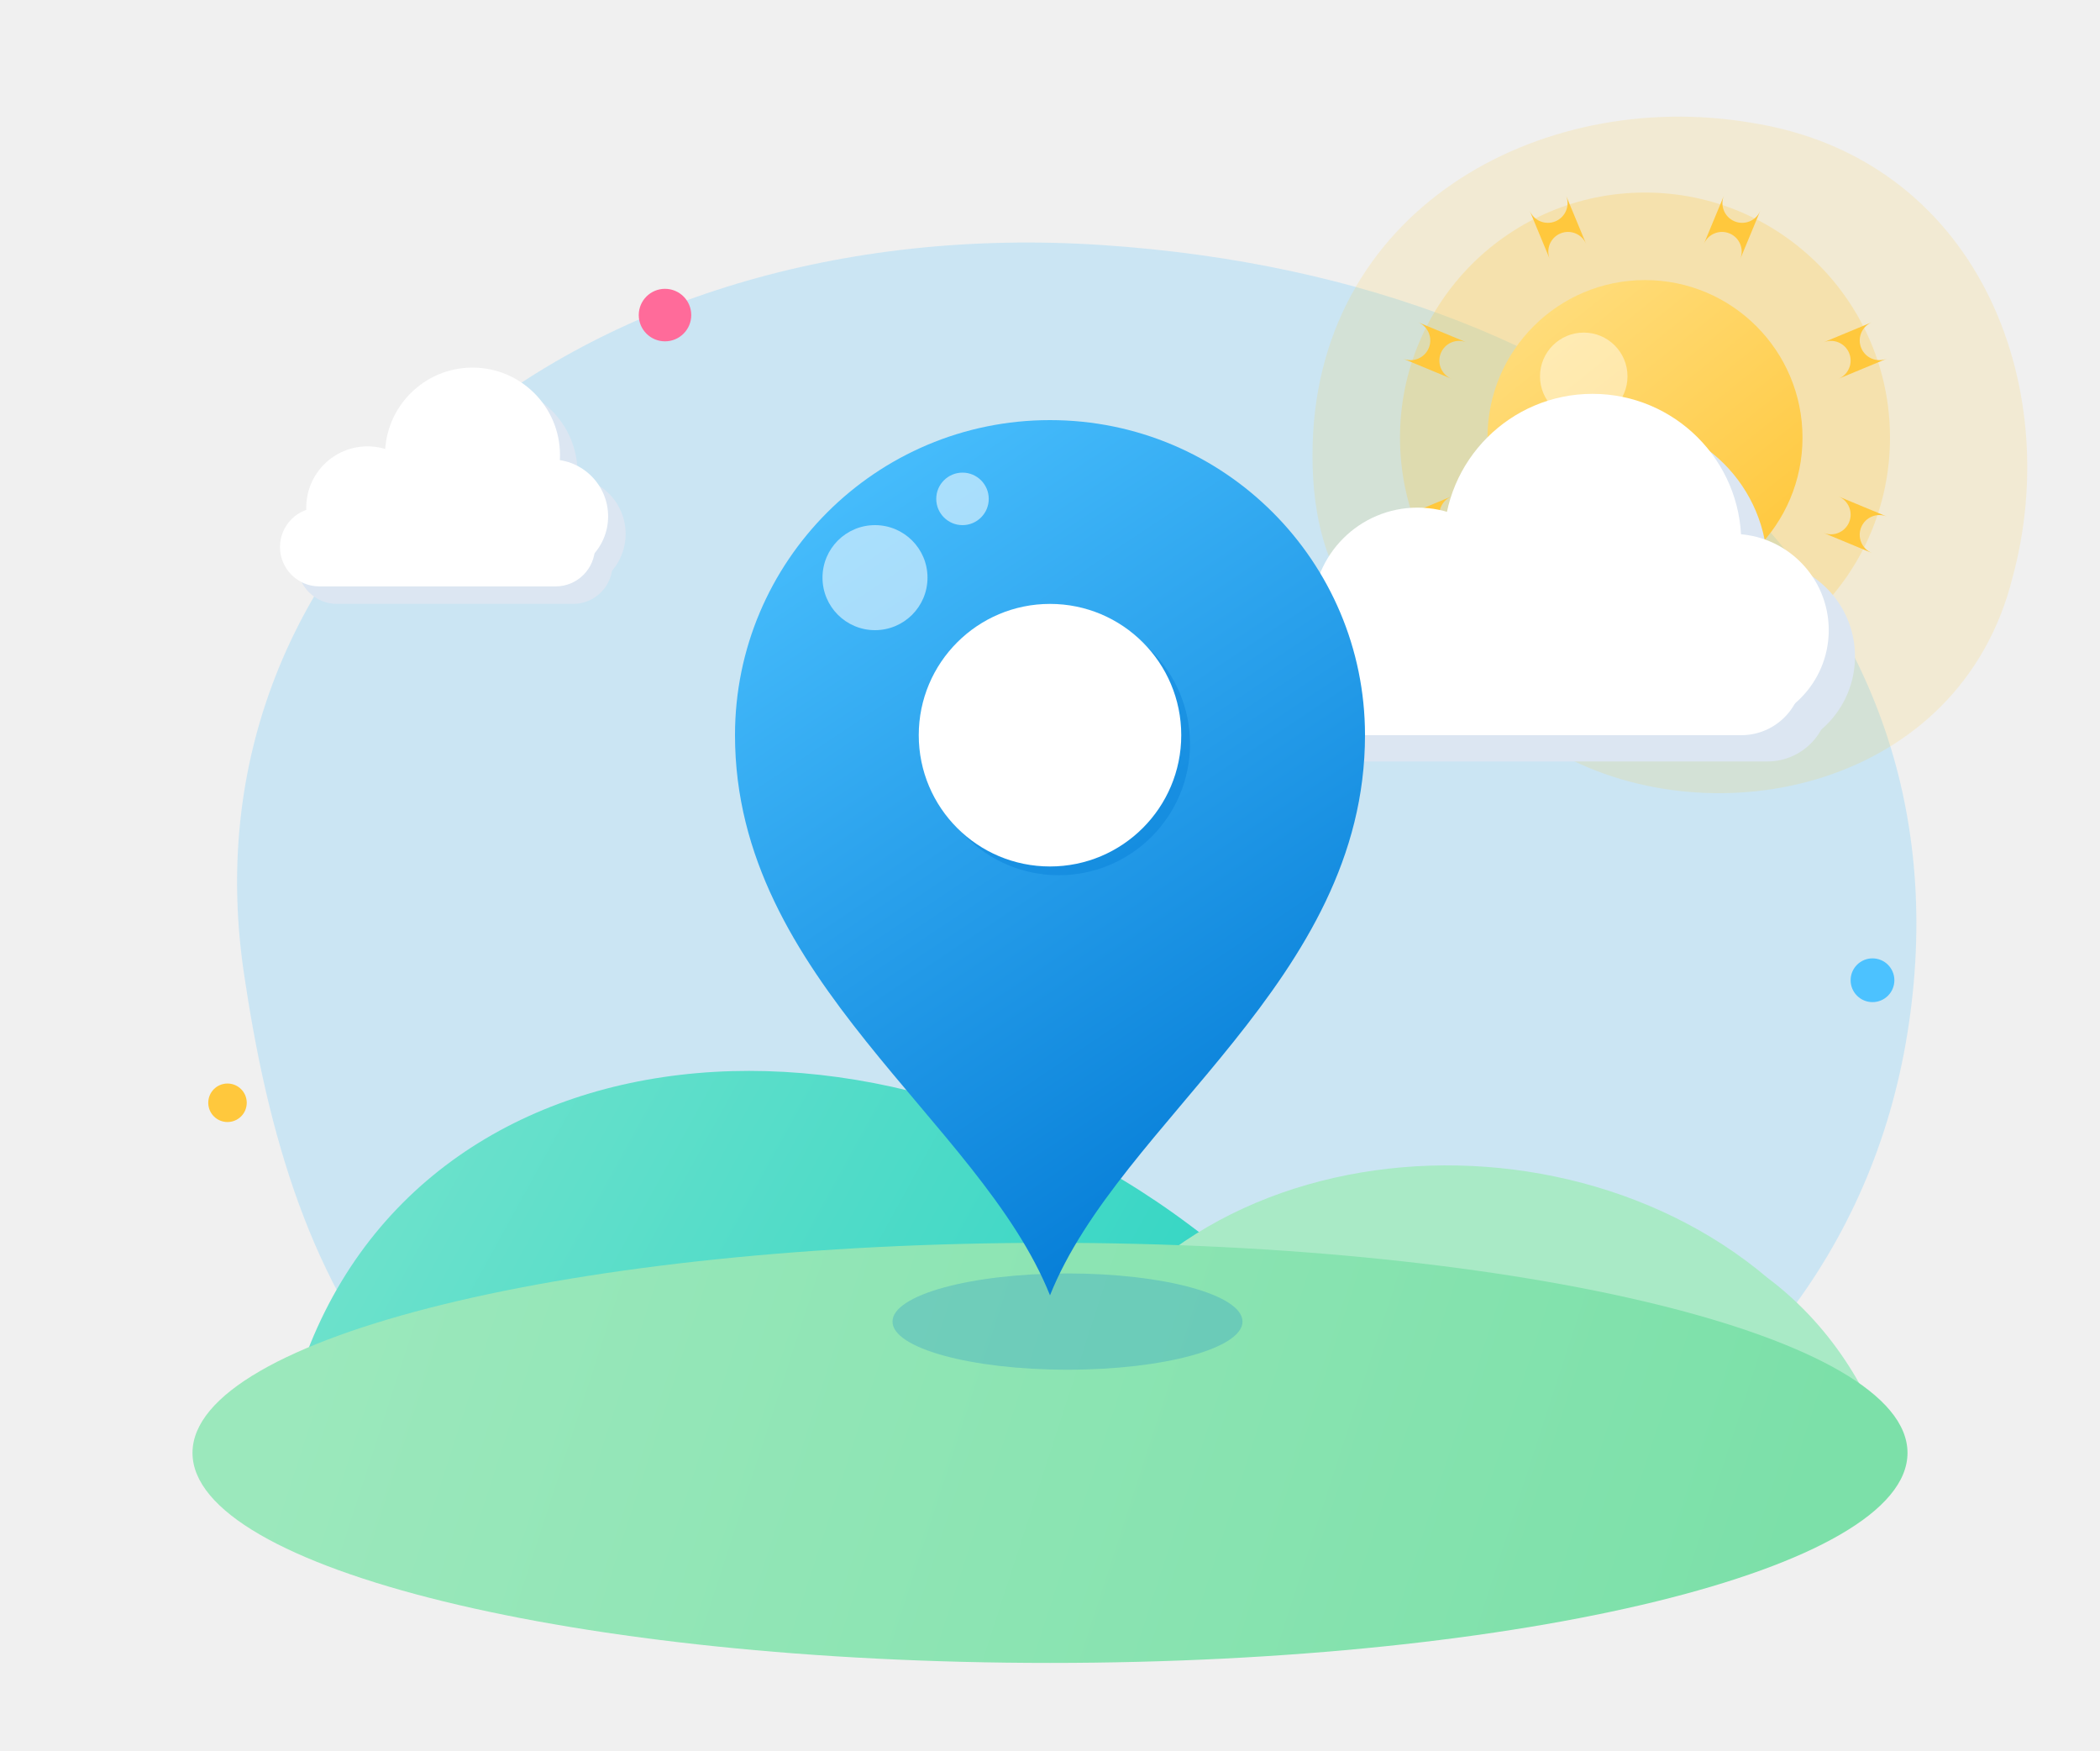
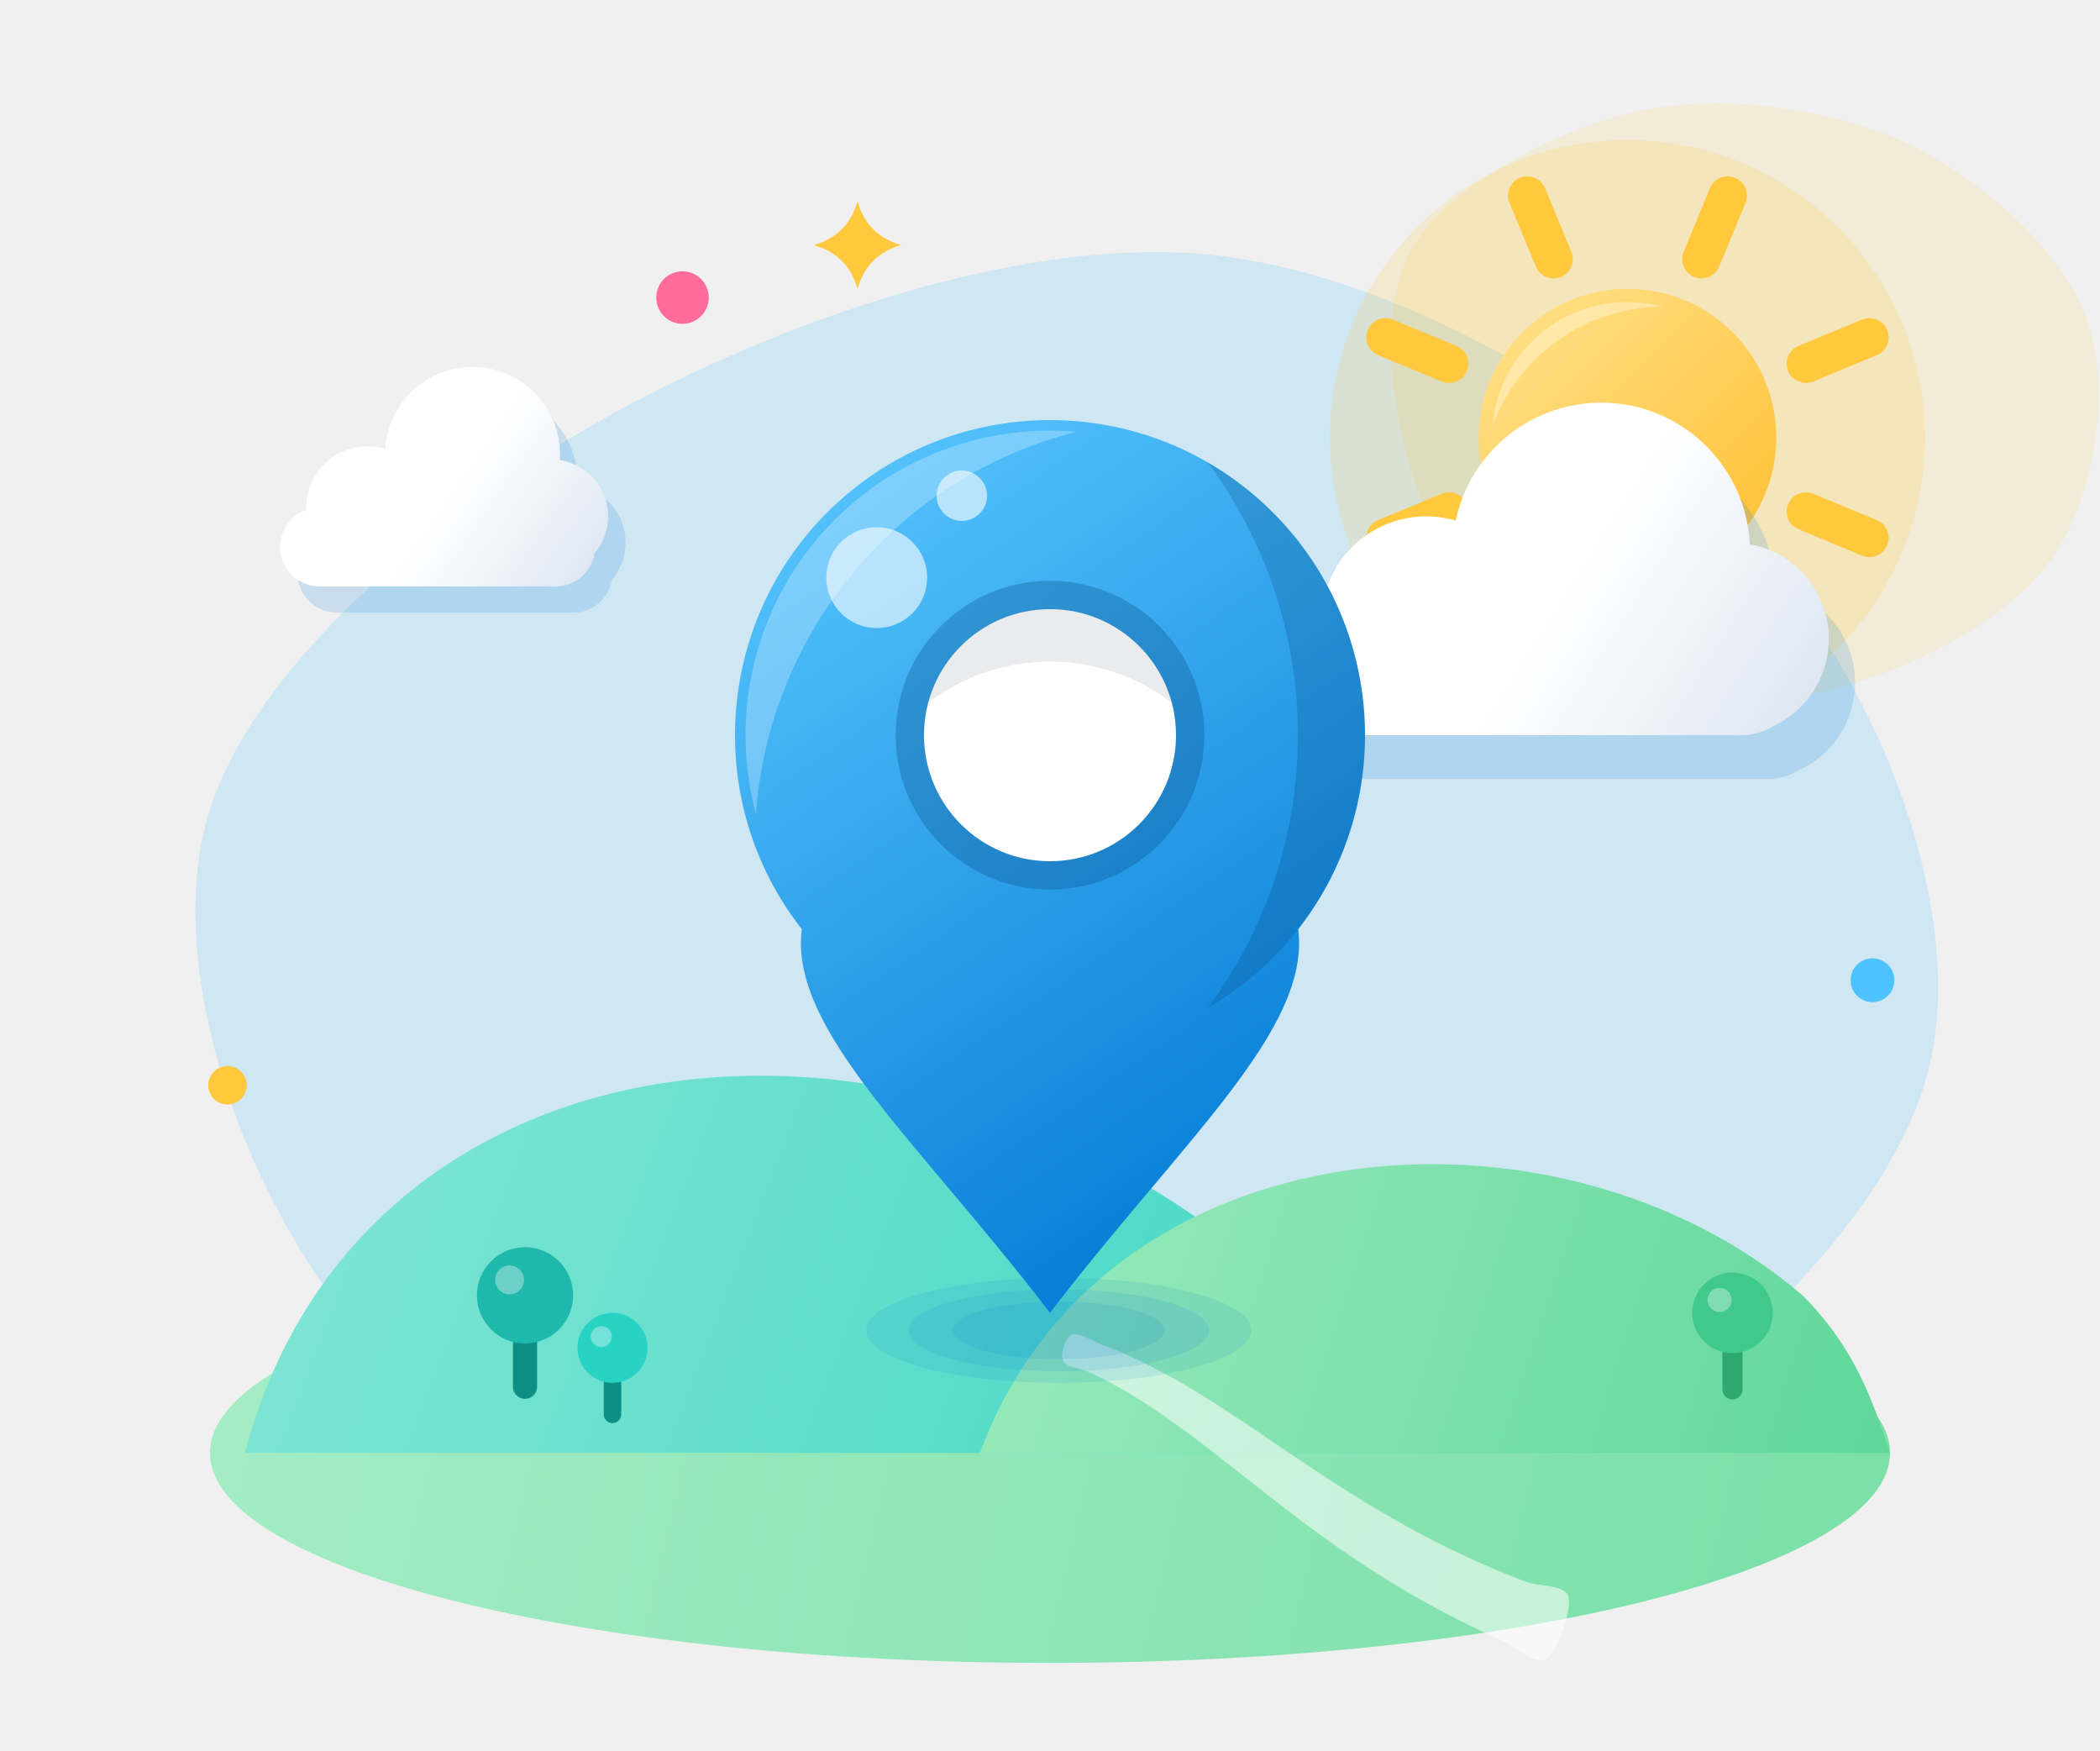
<svg xmlns="http://www.w3.org/2000/svg" viewBox="0 0 240 200">
  <defs>
-     <linearGradient id="pin" gradientUnits="userSpaceOnUse" x1="90" y1="50" x2="150" y2="140">
-       <stop offset="0" stop-color="#4CC2FF" />
+     <linearGradient id="pin" gradientUnits="userSpaceOnUse" x1="88" y1="50" x2="150" y2="140">
+       <stop offset="0" stop-color="#5BC8FF" />
      <stop offset="1" stop-color="#0078D4" />
    </linearGradient>
-     <linearGradient id="ground" gradientUnits="userSpaceOnUse" x1="40" y1="140" x2="200" y2="192">
-       <stop offset="0" stop-color="#9BE8BC" />
+     <linearGradient id="ground" gradientUnits="userSpaceOnUse" x1="30" y1="150" x2="200" y2="190">
+       <stop offset="0" stop-color="#A3ECC4" />
      <stop offset="1" stop-color="#7CE0A9" />
    </linearGradient>
-     <linearGradient id="hillL" gradientUnits="userSpaceOnUse" x1="50" y1="115" x2="150" y2="170">
-       <stop offset="0" stop-color="#6FE2CC" />
-       <stop offset="1" stop-color="#29D3C3" />
+     <linearGradient id="hillBack" gradientUnits="userSpaceOnUse" x1="40" y1="118" x2="170" y2="168">
+       <stop offset="0" stop-color="#7FE5D3" />
+       <stop offset="1" stop-color="#3ED6C4" />
    </linearGradient>
-     <linearGradient id="sun" gradientUnits="userSpaceOnUse" x1="176" y1="36" x2="200" y2="66">
-       <stop offset="0" stop-color="#FFDC7A" />
-       <stop offset="1" stop-color="#FFC83D" />
+     <linearGradient id="hillFront" gradientUnits="userSpaceOnUse" x1="110" y1="132" x2="220" y2="168">
+       <stop offset="0" stop-color="#9BEBBD" />
+       <stop offset="1" stop-color="#5ED69A" />
+     </linearGradient>
+     <linearGradient id="sun" gradientUnits="userSpaceOnUse" x1="169" y1="33" x2="203" y2="67">
+       <stop offset="0" stop-color="#FFE38F" />
+       <stop offset="1" stop-color="#FFBE2E" />
+     </linearGradient>
+     <linearGradient id="cloudA" gradientUnits="userSpaceOnUse" x1="146" y1="46" x2="206" y2="84">
+       <stop offset="0" stop-color="#FFFFFF" />
+       <stop offset="0.55" stop-color="#FFFFFF" />
+       <stop offset="1" stop-color="#DCE6F2" />
+     </linearGradient>
+     <linearGradient id="cloudB" gradientUnits="userSpaceOnUse" x1="32" y1="42" x2="68" y2="67">
+       <stop offset="0" stop-color="#FFFFFF" />
+       <stop offset="0.55" stop-color="#FFFFFF" />
+       <stop offset="1" stop-color="#DCE6F2" />
    </linearGradient>
  </defs>
-   <path fill="#4CC2FF" fill-opacity="0.22" d="M28,112 C20,62 66,24 126,28 C186,32 226,68 218,118 C210,168 156,192 100,184 C50,177 34,152 28,112 Z" />
-   <path fill="#FFC83D" fill-opacity="0.16" d="M150,52 C150,24 176,10 200,14 C226,18 236,44 230,66 C224,90 196,96 178,86 C160,76 150,70 150,52 Z" />
-   <circle cx="188" cy="50" r="28" fill="#FFC83D" fill-opacity="0.25" />
-   <path fill="#FFC83D" d="M208.39,60.88 L213.93,63.18 A2.25,2.25 0 0 1 215.65,59.02 L210.11,56.72 A2.25,2.25 0 0 1 208.39,60.88 Z" />
-   <path fill="#FFC83D" d="M194.72,72.11 L197.02,77.65 A2.25,2.25 0 0 1 201.18,75.93 L198.88,70.39 A2.25,2.25 0 0 1 194.72,72.11 Z" />
-   <path fill="#FFC83D" d="M177.12,70.39 L174.82,75.93 A2.25,2.25 0 0 1 178.98,77.65 L181.28,72.11 A2.25,2.25 0 0 1 177.12,70.39 Z" />
-   <path fill="#FFC83D" d="M165.89,56.72 L160.35,59.02 A2.25,2.25 0 0 1 162.07,63.18 L167.61,60.88 A2.25,2.25 0 0 1 165.89,56.72 Z" />
-   <path fill="#FFC83D" d="M167.61,39.12 L162.07,36.82 A2.25,2.25 0 0 1 160.35,40.98 L165.89,43.28 A2.25,2.25 0 0 1 167.61,39.12 Z" />
-   <path fill="#FFC83D" d="M181.28,27.89 L178.98,22.35 A2.25,2.25 0 0 1 174.82,24.07 L177.12,29.61 A2.25,2.25 0 0 1 181.28,27.89 Z" />
-   <path fill="#FFC83D" d="M198.88,29.61 L201.18,24.07 A2.25,2.25 0 0 1 197.02,22.35 L194.72,27.89 A2.25,2.25 0 0 1 198.88,29.61 Z" />
-   <path fill="#FFC83D" d="M210.11,43.28 L215.65,40.98 A2.25,2.25 0 0 1 213.93,36.82 L208.39,39.12 A2.25,2.25 0 0 1 210.11,43.28 Z" />
-   <circle cx="188" cy="50" r="18" fill="url(#sun)" />
-   <circle cx="181" cy="43" r="5" fill="#FFFFFF" fill-opacity="0.45" />
-   <rect x="149" y="73" width="60" height="14" rx="7" fill="#DCE6F2" />
-   <circle cx="165" cy="73" r="12" fill="#DCE6F2" />
-   <circle cx="185" cy="65" r="17" fill="#DCE6F2" />
-   <circle cx="201" cy="75" r="11" fill="#DCE6F2" />
-   <rect x="146" y="70" width="60" height="14" rx="7" fill="#FFFFFF" />
-   <circle cx="162" cy="70" r="12" fill="#FFFFFF" />
-   <circle cx="182" cy="62" r="17" fill="#FFFFFF" />
-   <circle cx="198" cy="72" r="11" fill="#FFFFFF" />
-   <rect x="34" y="60" width="36" height="9" rx="4.5" fill="#DCE6F2" />
-   <circle cx="44" cy="60" r="7" fill="#DCE6F2" />
-   <circle cx="56" cy="54" r="10" fill="#DCE6F2" />
-   <circle cx="65" cy="61" r="6.5" fill="#DCE6F2" />
-   <rect x="32" y="58" width="36" height="9" rx="4.5" fill="#FFFFFF" />
-   <circle cx="42" cy="58" r="7" fill="#FFFFFF" />
-   <circle cx="54" cy="52" r="10" fill="#FFFFFF" />
-   <circle cx="63" cy="59" r="6.5" fill="#FFFFFF" />
-   <circle cx="76" cy="36" r="3" fill="#FF6B9A" />
+   <path fill="#4CC2FF" fill-opacity="0.2" d="M220.48,121.89 C216.22,139.58 195.22,158.78 175.92,169.6 C156.61,180.42 127,189.56 104.64,186.78 C82.27,184.01 55.24,168.41 41.72,152.97 C28.2,137.52 18.93,111.65 23.52,94.11 C28.1,76.57 49.92,58.53 69.23,47.71 C88.54,36.89 117.33,26.59 139.36,29.22 C161.4,31.85 187.94,48.04 201.46,63.49 C214.98,78.94 224.74,104.21 220.48,121.89 Z" />
+   <path fill="#FFC83D" fill-opacity="0.14" d="M234.37,64 C229.33,71.06 217.89,76.84 208.33,79.03 C198.76,81.23 184.81,81.29 177,77.18 C169.19,73.07 164.05,62.58 161.49,54.39 C158.93,46.19 157.28,34.96 161.63,28 C165.97,21.04 178.18,14.55 187.56,12.62 C196.95,10.68 209.45,12.37 217.95,16.38 C226.45,20.39 235.83,28.75 238.57,36.68 C241.31,44.62 239.41,56.94 234.37,64 Z" />
+   <circle cx="186" cy="50" r="34" fill="#FFC83D" fill-opacity="0.18" />
+   <path fill="#FFC83D" d="M205.48,60.45 L212.87,63.51 A2.2,2.2 0 0 0 214.56,59.45 L207.17,56.39 A2.2,2.2 0 0 0 205.48,60.45 Z" />
+   <path fill="#FFC83D" d="M192.39,71.17 L195.45,78.56 A2.2,2.2 0 0 0 199.51,76.87 L196.45,69.48 A2.2,2.2 0 0 0 192.39,71.17 Z" />
+   <path fill="#FFC83D" d="M175.55,69.48 L172.49,76.87 A2.2,2.2 0 0 0 176.55,78.56 L179.61,71.17 A2.2,2.2 0 0 0 175.55,69.48 Z" />
+   <path fill="#FFC83D" d="M164.83,56.39 L157.44,59.45 A2.2,2.2 0 0 0 159.13,63.51 L166.52,60.45 A2.2,2.2 0 0 0 164.83,56.39 Z" />
+   <path fill="#FFC83D" d="M166.52,39.55 L159.13,36.49 A2.2,2.2 0 0 0 157.44,40.55 L164.83,43.61 A2.2,2.2 0 0 0 166.52,39.55 Z" />
+   <path fill="#FFC83D" d="M179.61,28.83 L176.55,21.44 A2.2,2.2 0 0 0 172.49,23.13 L175.55,30.52 A2.2,2.2 0 0 0 179.61,28.83 Z" />
+   <path fill="#FFC83D" d="M196.45,30.52 L199.51,23.13 A2.2,2.2 0 0 0 195.45,21.44 L192.39,28.83 A2.2,2.2 0 0 0 196.45,30.52 Z" />
+   <path fill="#FFC83D" d="M207.17,43.61 L214.56,40.55 A2.2,2.2 0 0 0 212.87,36.49 L205.48,39.55 A2.2,2.2 0 0 0 207.17,43.61 Z" />
+   <circle cx="186" cy="50" r="17" fill="url(#sun)" />
+   <path fill="#FFFFFF" fill-opacity="0.35" d="M170.56,48.65 A15.5,15.5 0 0 1 190.01,35.03 A20.93,20.93 0 0 0 170.56,48.65 Z" />
+   <path fill="#0078D4" fill-opacity="0.16" d="M156,89 L202,89 A7,7 0 0 0 205.68,87.96 A11,11 0 0 0 202.98,67.18 A17,17 0 0 0 169.37,64.48 A12,12 0 0 0 154.02,75.29 A7,7 0 0 0 156,89 Z" />
+   <path fill="url(#cloudA)" d="M153,84 L199,84 A7,7 0 0 0 202.68,82.96 A11,11 0 0 0 199.98,62.18 A17,17 0 0 0 166.37,59.48 A12,12 0 0 0 151.02,70.29 A7,7 0 0 0 153,84 Z" />
+   <path fill="#0078D4" fill-opacity="0.16" d="M38.5,70 L65.5,70 A4.5,4.5 0 0 0 69.94,66.22 A6.5,6.5 0 0 0 65.98,55.57 A10,10 0 0 0 46.02,54.3 A7,7 0 0 0 37,61.26 A4.5,4.5 0 0 0 38.5,70 Z" />
+   <path fill="url(#cloudB)" d="M36.5,67 L63.5,67 A4.5,4.5 0 0 0 67.94,63.22 A6.5,6.5 0 0 0 63.98,52.57 A10,10 0 0 0 44.02,51.3 A7,7 0 0 0 35,58.26 A4.5,4.5 0 0 0 36.5,67 Z" />
+   <ellipse cx="120" cy="166" rx="96" ry="24" fill="url(#ground)" />
+   <path fill="url(#hillBack)" d="M28,166 C40,120 96,110 138,140 C154,152 162,160 174,166 Z" />
+   <path fill="url(#hillFront)" d="M112,166 C126,128 178,124 206,148 C212,154 214,160 216,166 Z" />
+   <path fill="#FFFFFF" fill-opacity="0.55" d="M121.49,155.52 C121.85,156.24 123.6,156.36 124.62,156.84 C125.63,157.31 126.61,157.82 127.59,158.36 C128.56,158.89 129.51,159.46 130.45,160.06 C131.4,160.65 132.32,161.28 133.25,161.93 C134.19,162.57 135.11,163.25 136.04,163.94 C136.97,164.63 137.9,165.35 138.84,166.08 C139.79,166.81 140.74,167.56 141.71,168.33 C142.68,169.09 143.66,169.87 144.68,170.66 C145.69,171.45 146.72,172.26 147.79,173.06 C148.85,173.87 149.94,174.69 151.08,175.5 C152.21,176.32 153.37,177.14 154.59,177.96 C155.8,178.77 157.05,179.59 158.35,180.4 C159.66,181.21 161.01,182.02 162.42,182.81 C163.83,183.6 165.28,184.38 166.81,185.15 C168.34,185.92 169.92,186.67 171.57,187.4 C173.23,188.13 175.46,190.35 176.74,189.53 C178.02,188.71 179.66,183.94 179.26,182.47 C178.86,181 175.92,181.32 174.34,180.72 C172.75,180.11 171.24,179.49 169.78,178.85 C168.31,178.21 166.9,177.55 165.54,176.89 C164.17,176.22 162.86,175.54 161.58,174.85 C160.31,174.16 159.08,173.46 157.87,172.75 C156.67,172.05 155.51,171.34 154.37,170.62 C153.23,169.91 152.12,169.19 151.03,168.48 C149.94,167.76 148.88,167.04 147.82,166.34 C146.77,165.63 145.74,164.92 144.71,164.23 C143.68,163.53 142.67,162.84 141.65,162.17 C140.63,161.5 139.63,160.84 138.61,160.19 C137.6,159.55 136.58,158.93 135.56,158.32 C134.53,157.72 133.5,157.14 132.45,156.59 C131.41,156.04 130.35,155.51 129.27,155.02 C128.18,154.53 127.09,154.06 125.96,153.64 C124.83,153.22 123.25,152.17 122.51,152.48 C121.76,152.8 121.14,154.79 121.49,155.52 Z" />
+   <path fill="#0D8F86" d="M58.62,153.5 L58.62,158.45 A1.38,1.38 0 0 0 61.38,158.45 L61.38,153.5 A1.38,1.38 0 0 0 58.62,153.5 Z" />
+   <circle cx="60" cy="148" r="5.5" fill="#1FB9AC" />
+   <circle cx="58.24" cy="146.24" r="1.65" fill="#FFFFFF" fill-opacity="0.35" />
+   <path fill="#0D8F86" d="M69,158 L69,161.6 A1,1 0 0 0 71,161.6 L71,158 A1,1 0 0 0 69,158 Z" />
+   <circle cx="70" cy="154" r="4" fill="#29D3C3" />
+   <circle cx="68.72" cy="152.72" r="1.2" fill="#FFFFFF" fill-opacity="0.35" />
+   <path fill="#2FA86F" d="M196.85,154.6 L196.85,158.74 A1.15,1.15 0 0 0 199.15,158.74 L199.15,154.6 A1.15,1.15 0 0 0 196.85,154.6 Z" />
+   <circle cx="198" cy="150" r="4.6" fill="#3FC98A" />
+   <circle cx="196.53" cy="148.53" r="1.38" fill="#FFFFFF" fill-opacity="0.35" />
+   <ellipse cx="121" cy="152" rx="22" ry="6" fill="#0078D4" fill-opacity="0.11" />
+   <ellipse cx="121" cy="152" rx="17.16" ry="4.68" fill="#0078D4" fill-opacity="0.11" />
+   <ellipse cx="121" cy="152" rx="12.1" ry="3.3" fill="#0078D4" fill-opacity="0.11" />
+   <g id="pin">
+     <path fill="url(#pin)" d="M120,150 C104.88,130.27 90.19,117.68 91.63,106.16 A36,36 0 1 1 148.37,106.16 C149.81,117.68 135.12,130.27 120,150 Z" />
+     <path fill="#00437A" fill-opacity="0.22" d="M138,52.82 A36,36 0 0 1 138,115.18 A52.2,52.2 0 0 0 138,52.82 Z" />
+     <path fill="#FFFFFF" fill-opacity="0.26" d="M86.39,93.01 A34.8,34.8 0 0 1 123.03,49.33 A48.72,48.72 0 0 0 86.39,93.01 Z" />
+     <circle cx="120" cy="84" r="17.64" fill="#00437A" fill-opacity="0.28" />
+     <circle cx="120" cy="84" r="14.4" fill="#FFFFFF" />
+     <path fill="#1B2440" fill-opacity="0.09" d="M106.09,80.27 A14.4,14.4 0 0 1 133.91,80.27 A23.04,23.04 0 0 0 106.09,80.27 Z" />
+     <circle cx="100.2" cy="66" r="5.76" fill="#FFFFFF" fill-opacity="0.6" />
+     <circle cx="109.92" cy="56.64" r="2.88" fill="#FFFFFF" fill-opacity="0.6" />
+   </g>
+   <circle cx="78" cy="34" r="3" fill="#FF6B9A" />
  <circle cx="214" cy="112" r="2.5" fill="#4CC2FF" />
-   <circle cx="26" cy="126" r="2.2" fill="#FFC83D" />
-   <path fill="url(#hillL)" d="M32,166 C40,118 96,110 136,140 C152,152 162,160 172,166 Z" />
-   <path fill="#A9EAC6" d="M118,166 C128,130 176,124 202,146 C210,152 214,160 216,166 Z" />
-   <ellipse cx="120" cy="166" rx="98" ry="24" fill="url(#ground)" />
-   <ellipse cx="122" cy="151" rx="20" ry="5.5" fill="#0078D4" fill-opacity="0.22" />
-   <g id="pin">
-     <path fill="url(#pin)" d="M120,148 C112,128 84,112 84,84 A36,36 0 1 1 156,84 C156,112 128,128 120,148 Z" />
-     <circle cx="121" cy="85" r="15" fill="#0078D4" fill-opacity="0.35" />
-     <circle cx="120" cy="84" r="15" fill="#FFFFFF" />
-     <circle cx="100" cy="66" r="6" fill="#FFFFFF" fill-opacity="0.55" />
-     <circle cx="110" cy="57" r="3" fill="#FFFFFF" fill-opacity="0.55" />
-   </g>
+   <circle cx="26" cy="124" r="2.2" fill="#FFC83D" />
+   <path fill="#FFC83D" d="M98,23 Q99.1,26.9 103,28 Q99.1,29.1 98,33 Q96.9,29.1 93,28 Q96.9,26.9 98,23 Z" />
</svg>
